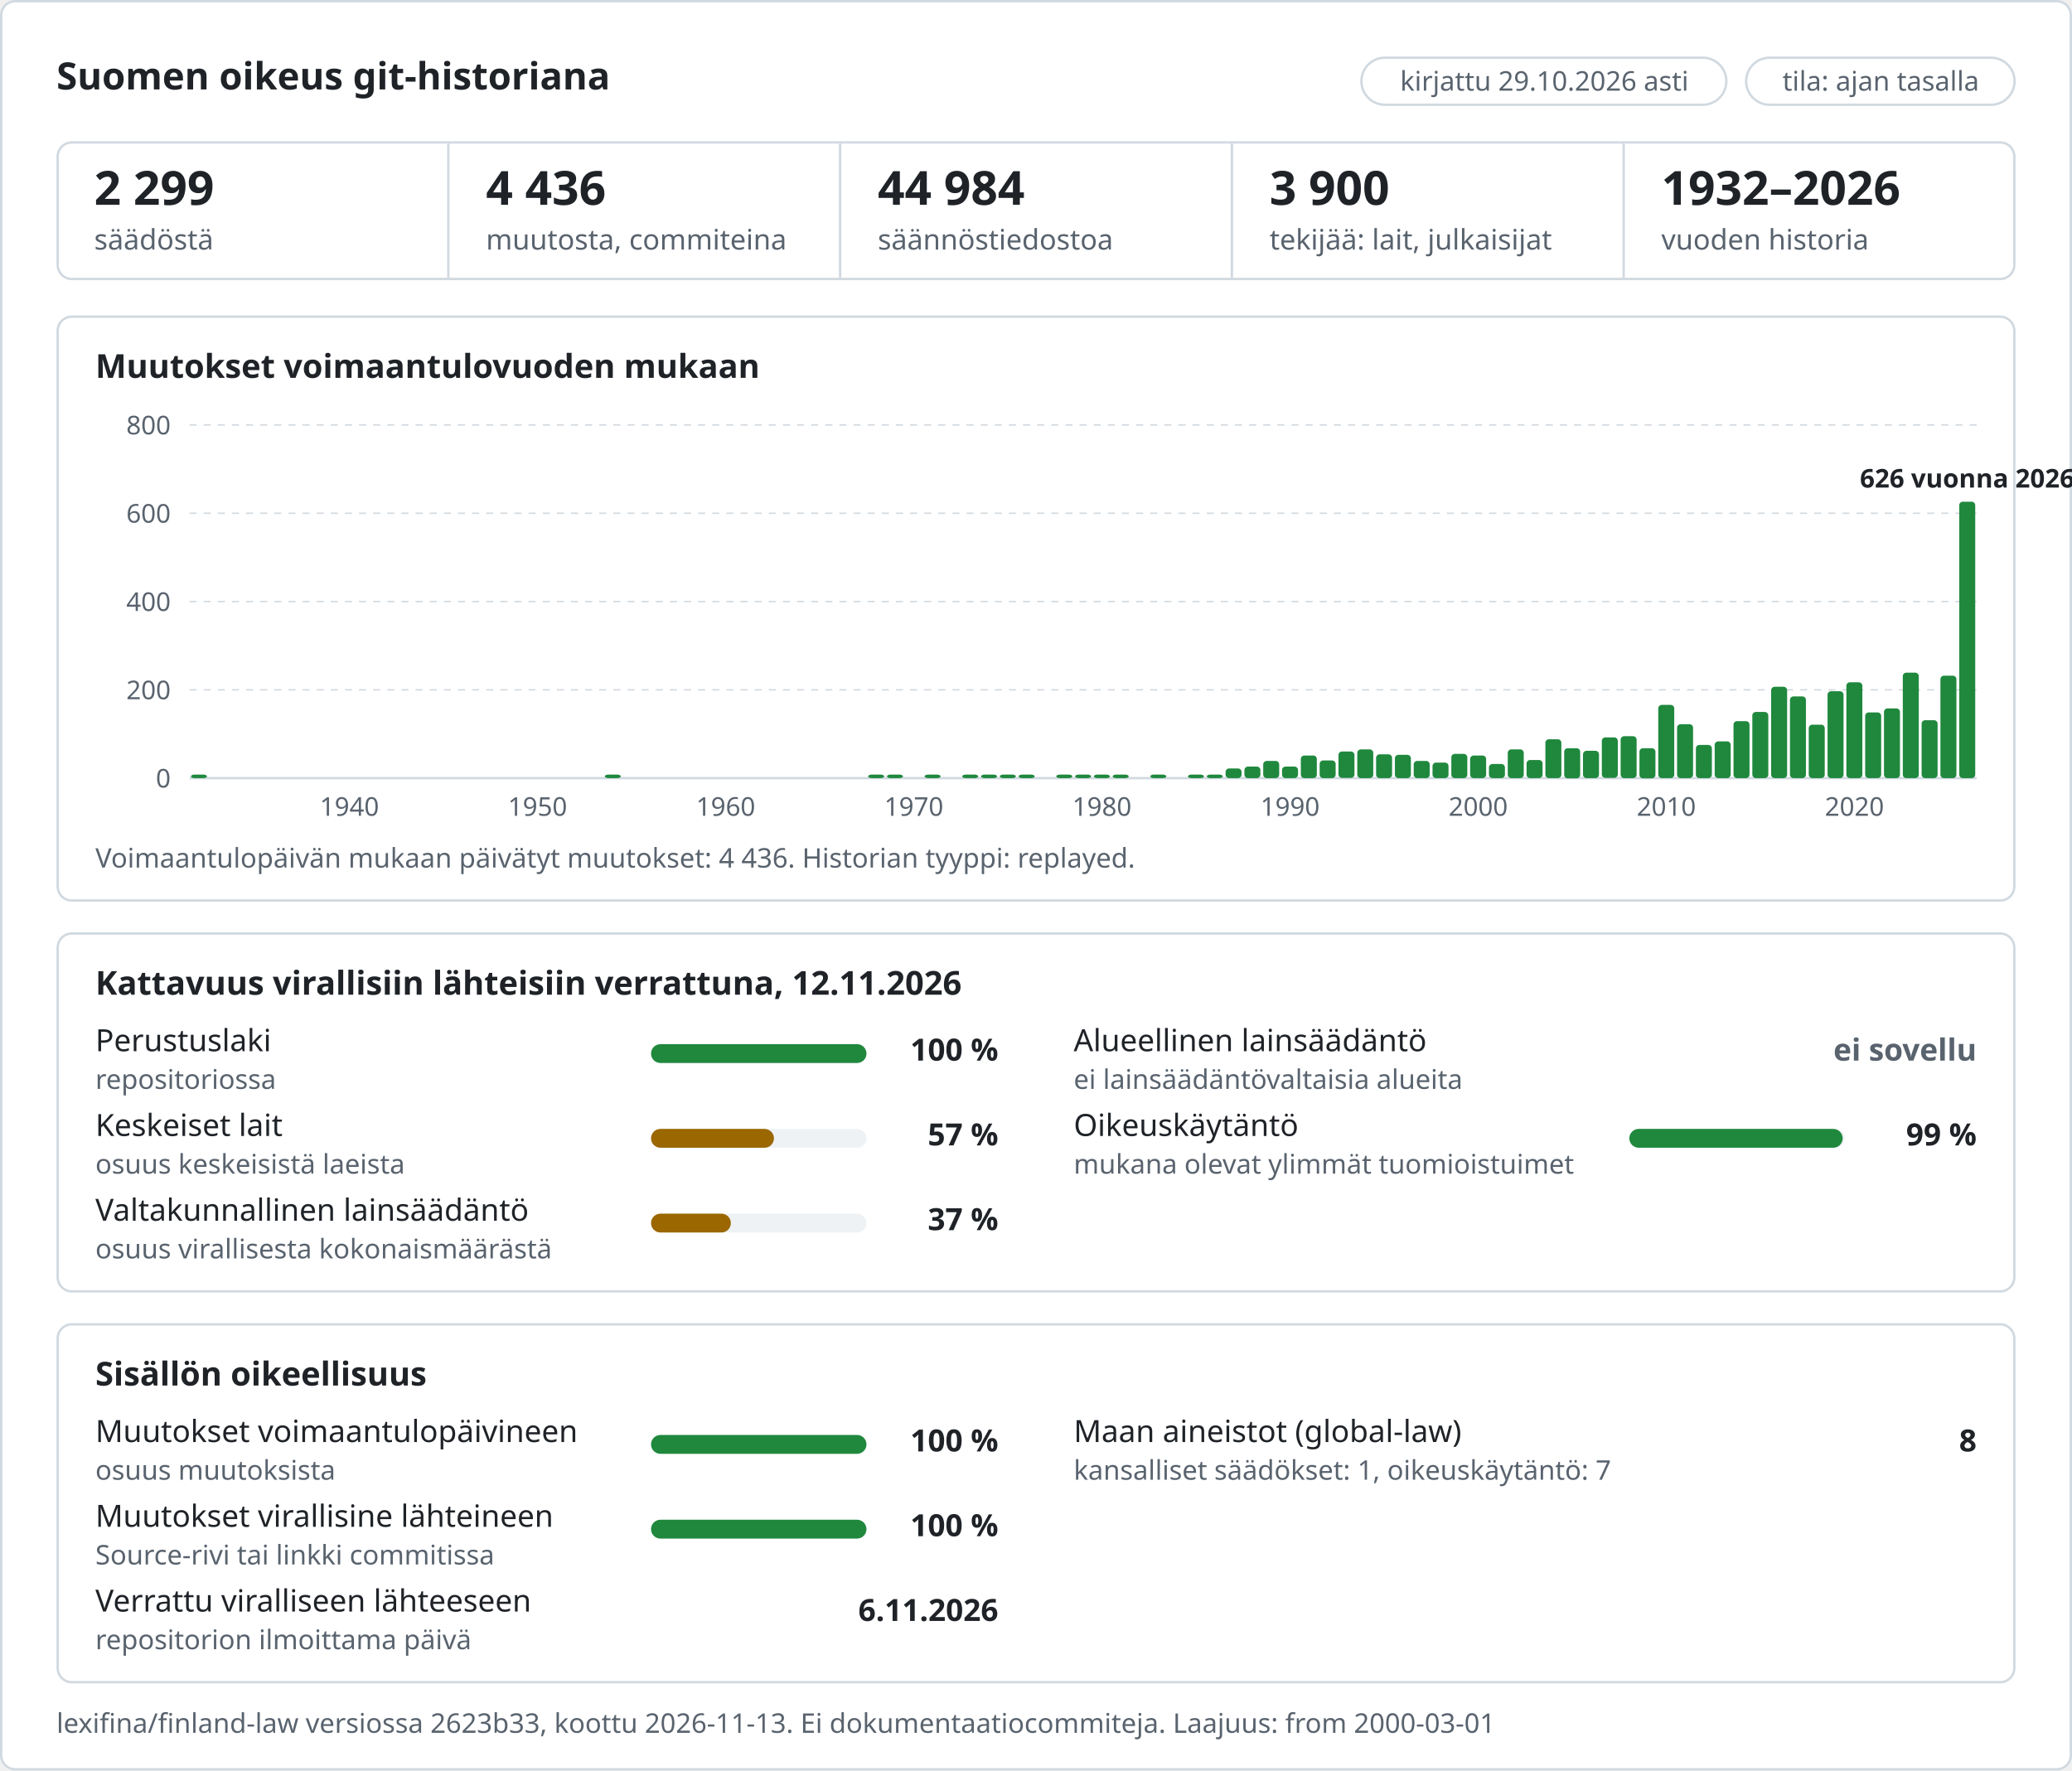
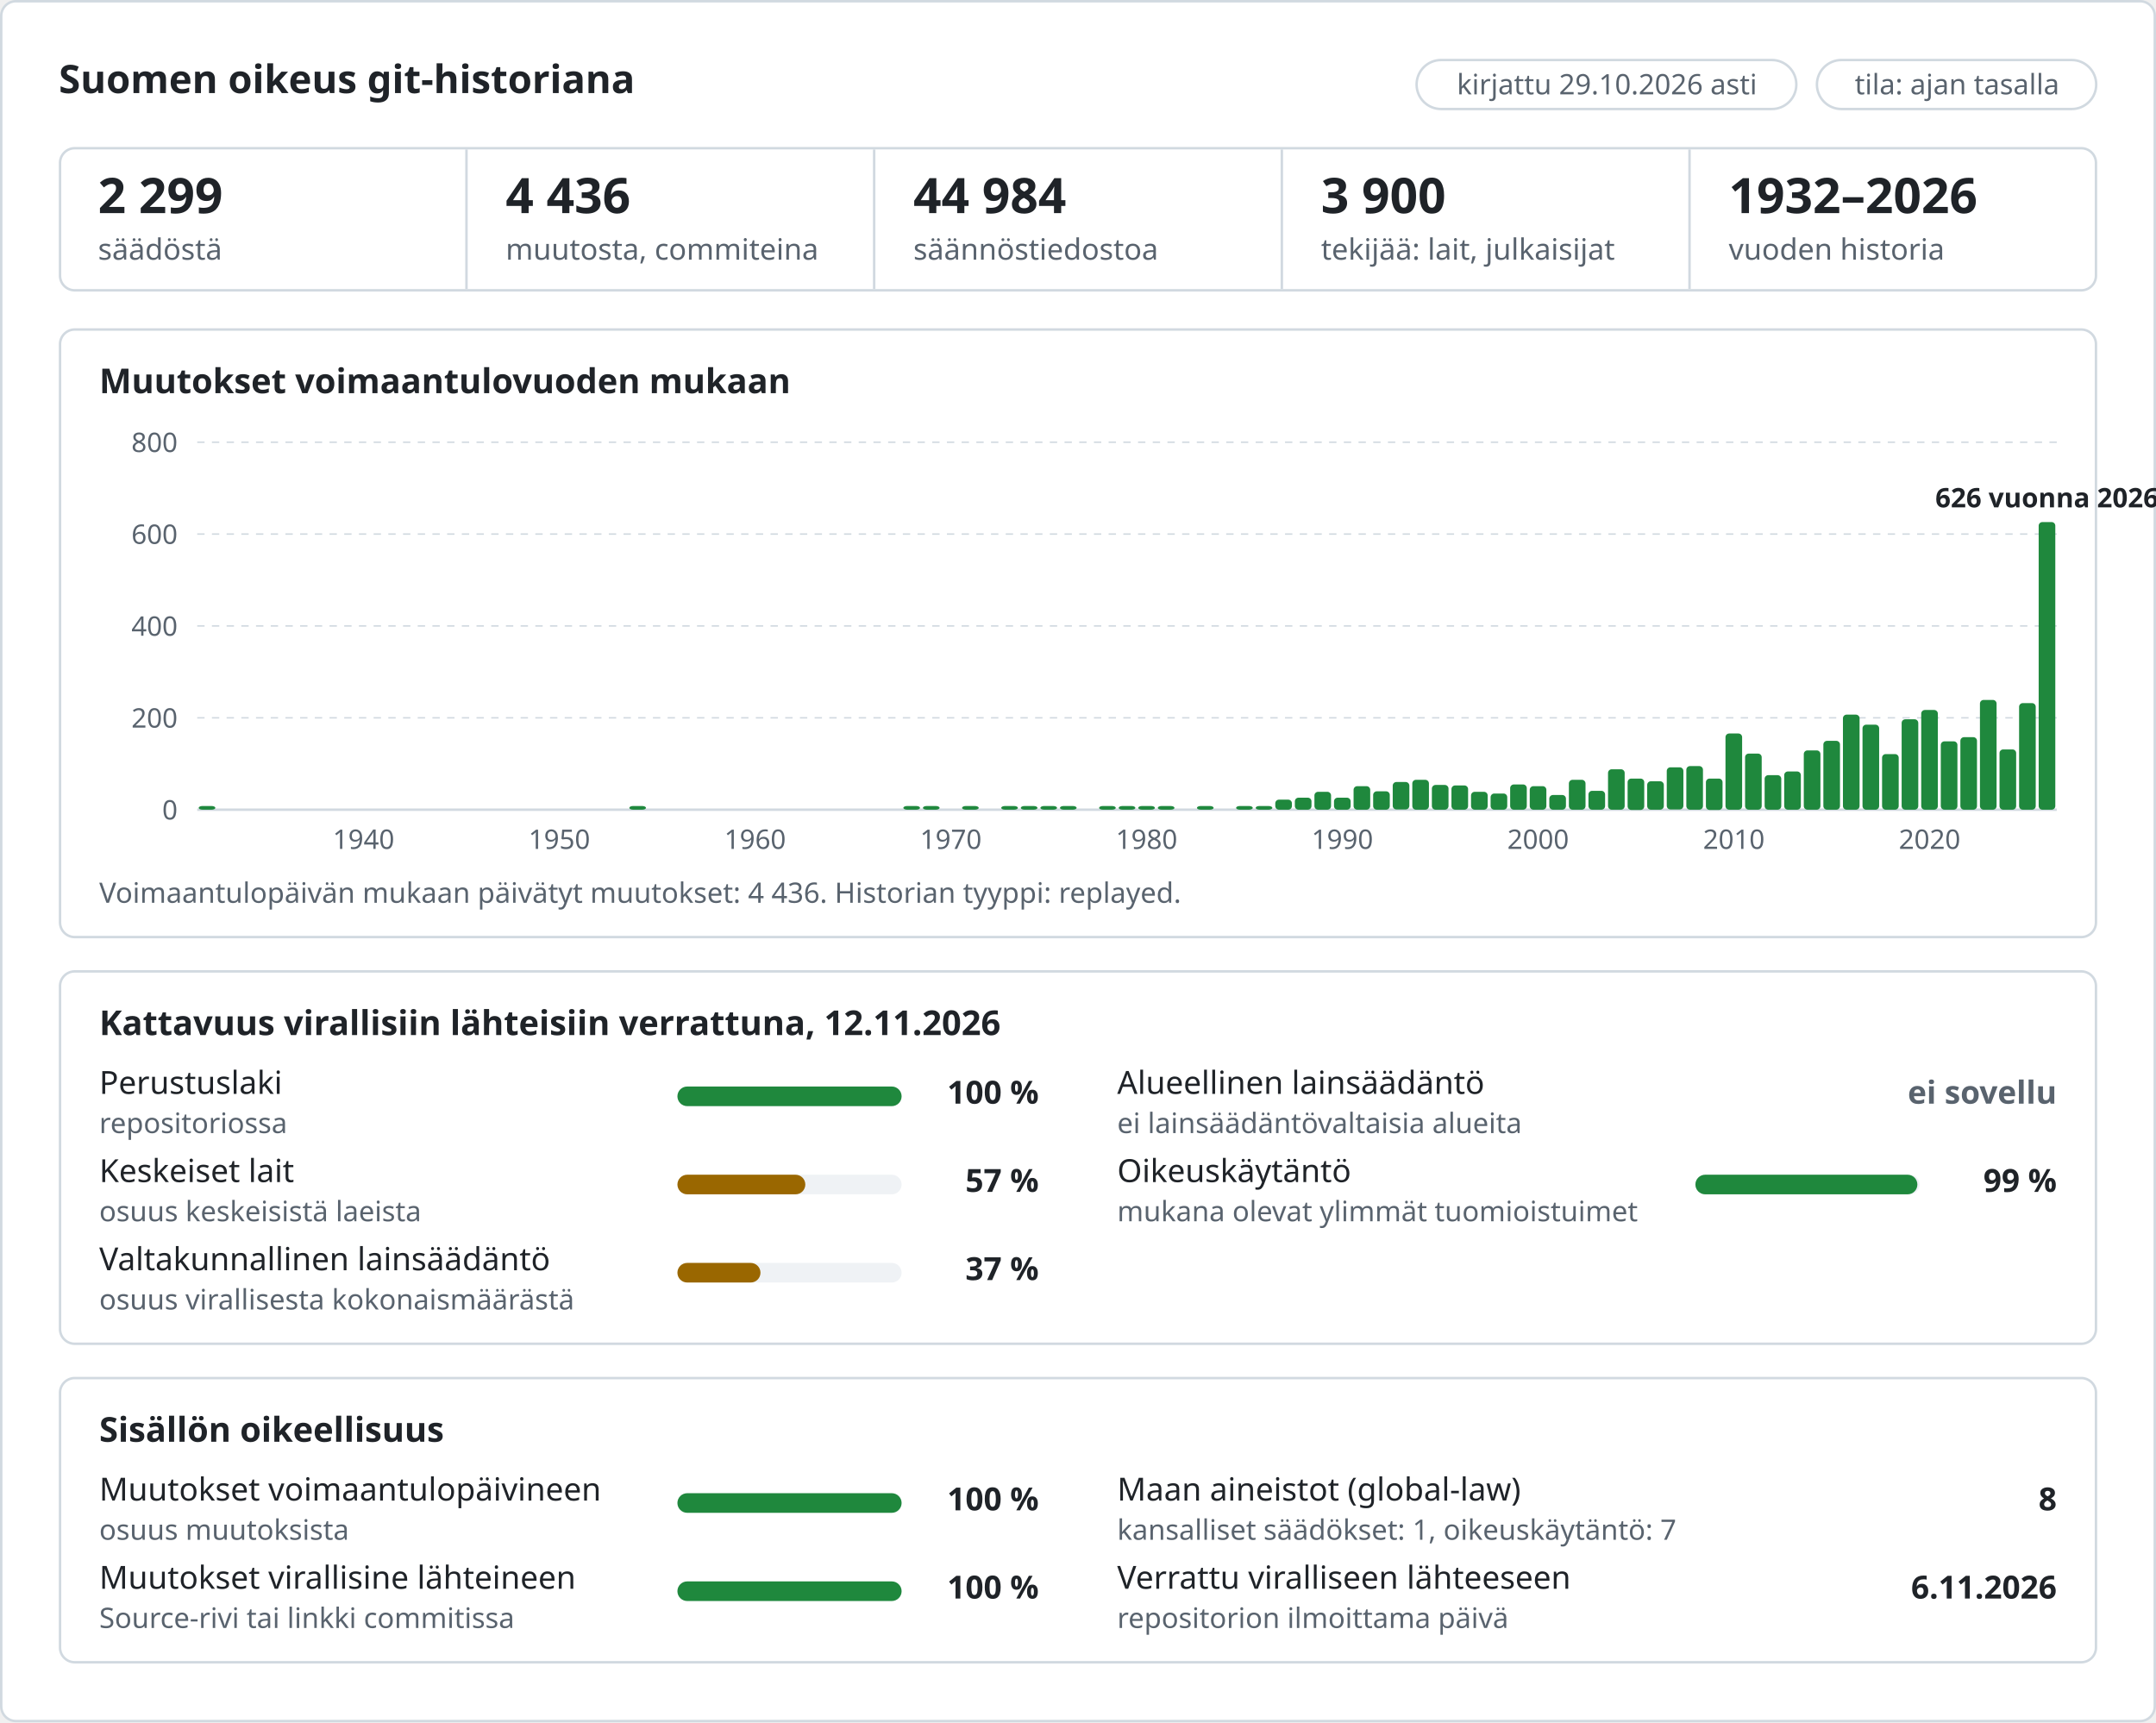
- <svg xmlns="http://www.w3.org/2000/svg" width="880" height="752" viewBox="0 0 880 752" font-family="-apple-system,BlinkMacSystemFont,Segoe UI,Noto Sans,Helvetica,Arial,sans-serif">
-   <rect x="0.5" y="0.5" width="879" height="751" rx="6" fill="#ffffff" stroke="#d1d9e0" />
+ <svg xmlns="http://www.w3.org/2000/svg" width="880" height="703" viewBox="0 0 880 703" font-family="-apple-system,BlinkMacSystemFont,Segoe UI,Noto Sans,Helvetica,Arial,sans-serif">
+   <rect x="0.5" y="0.5" width="879" height="702" rx="6" fill="#ffffff" stroke="#d1d9e0" />
  <text x="24" y="38" font-size="16" font-weight="600" fill="#1f2328">Suomen oikeus git-historiana</text>
  <rect x="578.2" y="24.5" width="155" height="20" rx="10" fill="none" stroke="#d1d9e0" />
  <text x="655.9" y="38.5" font-size="11.5" font-weight="500" text-anchor="middle" fill="#59636e">kirjattu 29.10.2026 asti</text>
  <rect x="741.6" y="24.5" width="114" height="20" rx="10" fill="none" stroke="#d1d9e0" />
  <text x="798.8" y="38.5" font-size="11.5" font-weight="500" text-anchor="middle" fill="#59636e">tila: ajan tasalla</text>
  <rect x="24.5" y="60.5" width="831" height="58" rx="6" fill="#ffffff" stroke="#d1d9e0" />
  <text x="40.0" y="87" font-size="20" font-weight="600" fill="#1f2328">2 299</text>
  <text x="40.0" y="106" font-size="12" fill="#59636e">säädöstä</text>
  <line x1="190.4" y1="61" x2="190.4" y2="118" stroke="#d1d9e0" />
  <text x="206.4" y="87" font-size="20" font-weight="600" fill="#1f2328">4 436</text>
  <text x="206.4" y="106" font-size="12" fill="#59636e">muutosta, commiteina</text>
  <line x1="356.8" y1="61" x2="356.8" y2="118" stroke="#d1d9e0" />
  <text x="372.8" y="87" font-size="20" font-weight="600" fill="#1f2328">44 984</text>
  <text x="372.8" y="106" font-size="12" fill="#59636e">säännöstiedostoa</text>
  <line x1="523.2" y1="61" x2="523.2" y2="118" stroke="#d1d9e0" />
  <text x="539.2" y="87" font-size="20" font-weight="600" fill="#1f2328">3 900</text>
  <text x="539.2" y="106" font-size="12" fill="#59636e">tekijää: lait, julkaisijat</text>
  <line x1="689.6" y1="61" x2="689.6" y2="118" stroke="#d1d9e0" />
  <text x="705.6" y="87" font-size="20" font-weight="600" fill="#1f2328">1932–2026</text>
  <text x="705.6" y="106" font-size="12" fill="#59636e">vuoden historia</text>
  <rect x="24.5" y="134.5" width="831" height="248" rx="6" fill="#ffffff" stroke="#d1d9e0" />
  <text x="40.5" y="160.5" font-size="14" font-weight="600" fill="#1f2328">Muutokset voimaantulovuoden mukaan</text>
  <line x1="80.5" y1="330.5" x2="839.5" y2="330.5" stroke="#d1d9e0" stroke-width="1" />
  <text x="72.5" y="334.5" font-size="11" text-anchor="end" fill="#59636e">0</text>
  <line x1="80.5" y1="293.0" x2="839.5" y2="293.0" stroke="#d1d9e0" stroke-width="0.6" stroke-dasharray="3 3" />
  <text x="72.5" y="297.0" font-size="11" text-anchor="end" fill="#59636e">200</text>
  <line x1="80.5" y1="255.5" x2="839.5" y2="255.5" stroke="#d1d9e0" stroke-width="0.6" stroke-dasharray="3 3" />
  <text x="72.5" y="259.5" font-size="11" text-anchor="end" fill="#59636e">400</text>
  <line x1="80.5" y1="218.0" x2="839.5" y2="218.0" stroke="#d1d9e0" stroke-width="0.6" stroke-dasharray="3 3" />
  <text x="72.5" y="222.0" font-size="11" text-anchor="end" fill="#59636e">600</text>
  <line x1="80.5" y1="180.5" x2="839.5" y2="180.5" stroke="#d1d9e0" stroke-width="0.6" stroke-dasharray="3 3" />
  <text x="72.5" y="184.5" font-size="11" text-anchor="end" fill="#59636e">800</text>
  <rect x="81.10" y="329.0" width="6.79" height="1.5" rx="1.5" fill="#1f883d" />
  <text x="148.4" y="346.5" font-size="11" text-anchor="middle" fill="#59636e">1940</text>
  <text x="228.3" y="346.5" font-size="11" text-anchor="middle" fill="#59636e">1950</text>
  <rect x="256.87" y="329.0" width="6.79" height="1.5" rx="1.5" fill="#1f883d" />
  <text x="308.2" y="346.5" font-size="11" text-anchor="middle" fill="#59636e">1960</text>
  <rect x="368.72" y="329.0" width="6.79" height="1.5" rx="1.5" fill="#1f883d" />
  <rect x="376.71" y="329.0" width="6.79" height="1.5" rx="1.5" fill="#1f883d" />
  <text x="388.1" y="346.5" font-size="11" text-anchor="middle" fill="#59636e">1970</text>
  <rect x="392.69" y="329.0" width="6.79" height="1.5" rx="1.5" fill="#1f883d" />
  <rect x="408.67" y="329.0" width="6.79" height="1.5" rx="1.5" fill="#1f883d" />
  <rect x="416.66" y="329.0" width="6.79" height="1.5" rx="1.5" fill="#1f883d" />
  <rect x="424.65" y="329.0" width="6.79" height="1.5" rx="1.5" fill="#1f883d" />
  <rect x="432.64" y="329.0" width="6.79" height="1.5" rx="1.5" fill="#1f883d" />
  <rect x="448.62" y="329.0" width="6.79" height="1.5" rx="1.5" fill="#1f883d" />
  <rect x="456.61" y="329.0" width="6.79" height="1.5" rx="1.5" fill="#1f883d" />
  <rect x="464.59" y="329.0" width="6.79" height="1.5" rx="1.5" fill="#1f883d" />
  <text x="468.0" y="346.5" font-size="11" text-anchor="middle" fill="#59636e">1980</text>
  <rect x="472.58" y="329.0" width="6.79" height="1.5" rx="1.5" fill="#1f883d" />
  <rect x="488.56" y="329.0" width="6.79" height="1.5" rx="1.5" fill="#1f883d" />
  <rect x="504.54" y="329.0" width="6.79" height="1.5" rx="1.5" fill="#1f883d" />
  <rect x="512.53" y="329.0" width="6.79" height="1.5" rx="1.5" fill="#1f883d" />
  <rect x="520.52" y="326.4" width="6.79" height="4.1" rx="1.5" fill="#1f883d" />
  <rect x="528.51" y="325.6" width="6.79" height="4.9" rx="1.5" fill="#1f883d" />
  <rect x="536.50" y="323.2" width="6.79" height="7.3" rx="1.5" fill="#1f883d" />
  <rect x="544.49" y="325.6" width="6.79" height="4.9" rx="1.5" fill="#1f883d" />
  <text x="547.9" y="346.5" font-size="11" text-anchor="middle" fill="#59636e">1990</text>
  <rect x="552.48" y="320.9" width="6.79" height="9.6" rx="1.5" fill="#1f883d" />
  <rect x="560.47" y="323.0" width="6.79" height="7.5" rx="1.5" fill="#1f883d" />
  <rect x="568.46" y="319.2" width="6.79" height="11.2" rx="1.5" fill="#1f883d" />
  <rect x="576.45" y="318.3" width="6.79" height="12.2" rx="1.5" fill="#1f883d" />
  <rect x="584.44" y="320.4" width="6.79" height="10.1" rx="1.5" fill="#1f883d" />
  <rect x="592.43" y="320.6" width="6.79" height="9.9" rx="1.5" fill="#1f883d" />
  <rect x="600.42" y="323.2" width="6.79" height="7.3" rx="1.5" fill="#1f883d" />
  <rect x="608.41" y="323.9" width="6.79" height="6.6" rx="1.5" fill="#1f883d" />
  <rect x="616.39" y="320.2" width="6.79" height="10.3" rx="1.5" fill="#1f883d" />
  <rect x="624.38" y="320.9" width="6.79" height="9.6" rx="1.5" fill="#1f883d" />
  <text x="627.8" y="346.5" font-size="11" text-anchor="middle" fill="#59636e">2000</text>
  <rect x="632.37" y="324.5" width="6.79" height="6.0" rx="1.5" fill="#1f883d" />
  <rect x="640.36" y="318.3" width="6.79" height="12.2" rx="1.5" fill="#1f883d" />
  <rect x="648.35" y="322.8" width="6.79" height="7.7" rx="1.5" fill="#1f883d" />
  <rect x="656.34" y="314.0" width="6.79" height="16.5" rx="1.5" fill="#1f883d" />
  <rect x="664.33" y="317.8" width="6.79" height="12.8" rx="1.5" fill="#1f883d" />
  <rect x="672.32" y="318.9" width="6.79" height="11.6" rx="1.5" fill="#1f883d" />
  <rect x="680.31" y="313.2" width="6.79" height="17.2" rx="1.5" fill="#1f883d" />
  <rect x="688.30" y="312.7" width="6.79" height="17.8" rx="1.5" fill="#1f883d" />
  <rect x="696.29" y="317.8" width="6.79" height="12.8" rx="1.5" fill="#1f883d" />
  <rect x="704.28" y="299.4" width="6.79" height="31.1" rx="1.5" fill="#1f883d" />
  <text x="707.7" y="346.5" font-size="11" text-anchor="middle" fill="#59636e">2010</text>
  <rect x="712.27" y="307.6" width="6.79" height="22.9" rx="1.5" fill="#1f883d" />
  <rect x="720.26" y="316.4" width="6.79" height="14.1" rx="1.5" fill="#1f883d" />
  <rect x="728.25" y="314.9" width="6.79" height="15.6" rx="1.5" fill="#1f883d" />
  <rect x="736.24" y="306.3" width="6.79" height="24.2" rx="1.5" fill="#1f883d" />
  <rect x="744.23" y="302.4" width="6.79" height="28.1" rx="1.5" fill="#1f883d" />
  <rect x="752.22" y="291.7" width="6.79" height="38.8" rx="1.5" fill="#1f883d" />
  <rect x="760.21" y="295.8" width="6.79" height="34.7" rx="1.5" fill="#1f883d" />
  <rect x="768.19" y="307.8" width="6.79" height="22.7" rx="1.5" fill="#1f883d" />
  <rect x="776.18" y="293.6" width="6.79" height="36.9" rx="1.5" fill="#1f883d" />
  <rect x="784.17" y="289.8" width="6.79" height="40.7" rx="1.5" fill="#1f883d" />
  <text x="787.6" y="346.5" font-size="11" text-anchor="middle" fill="#59636e">2020</text>
  <rect x="792.16" y="302.6" width="6.79" height="27.9" rx="1.5" fill="#1f883d" />
  <rect x="800.15" y="300.9" width="6.79" height="29.6" rx="1.5" fill="#1f883d" />
  <rect x="808.14" y="285.7" width="6.79" height="44.8" rx="1.5" fill="#1f883d" />
  <rect x="816.13" y="305.9" width="6.79" height="24.6" rx="1.5" fill="#1f883d" />
  <rect x="824.12" y="287.0" width="6.79" height="43.5" rx="1.5" fill="#1f883d" />
  <rect x="832.11" y="213.1" width="6.79" height="117.4" rx="1.5" fill="#1f883d" />
  <text x="835.5" y="207.1" font-size="11" font-weight="600" text-anchor="middle" fill="#1f2328">626 vuonna 2026</text>
  <text x="40.5" y="368.5" font-size="11.5" fill="#59636e">Voimaantulopäivän mukaan päivätyt muutokset: 4 436. Historian tyyppi: replayed.</text>
  <rect x="24.5" y="396.5" width="831" height="152" rx="6" fill="#ffffff" stroke="#d1d9e0" />
  <text x="40.5" y="422.5" font-size="14" font-weight="600" fill="#1f2328">Kattavuus virallisiin lähteisiin verrattuna, 12.11.2026</text>
  <text x="40.5" y="446.5" font-size="13" fill="#1f2328">Perustuslaki</text>
  <text x="40.5" y="462.5" font-size="11.5" fill="#59636e">repositoriossa</text>
  <g>
    <rect x="276.5" y="443.5" width="91.5" height="8" rx="4" fill="#eff2f5" />
    <rect x="276.5" y="443.5" width="91.5" height="8" rx="4" fill="#1f883d" />
  </g>
  <text x="424.0" y="450.5" font-size="13" font-weight="600" text-anchor="end" fill="#1f2328">100 %</text>
  <text x="40.5" y="482.5" font-size="13" fill="#1f2328">Keskeiset lait</text>
  <text x="40.5" y="498.5" font-size="11.5" fill="#59636e">osuus keskeisistä laeista</text>
  <g>
    <rect x="276.5" y="479.5" width="91.5" height="8" rx="4" fill="#eff2f5" />
    <rect x="276.5" y="479.5" width="52.2" height="8" rx="4" fill="#9a6700" />
  </g>
  <text x="424.0" y="486.5" font-size="13" font-weight="600" text-anchor="end" fill="#1f2328">57 %</text>
  <text x="40.5" y="518.5" font-size="13" fill="#1f2328">Valtakunnallinen lainsäädäntö</text>
  <text x="40.5" y="534.5" font-size="11.5" fill="#59636e">osuus virallisesta kokonaismäärästä</text>
  <g>
    <rect x="276.5" y="515.5" width="91.5" height="8" rx="4" fill="#eff2f5" />
    <rect x="276.5" y="515.5" width="33.9" height="8" rx="4" fill="#9a6700" />
  </g>
  <text x="424.0" y="522.5" font-size="13" font-weight="600" text-anchor="end" fill="#1f2328">37 %</text>
  <text x="456.0" y="446.5" font-size="13" fill="#1f2328">Alueellinen lainsäädäntö</text>
  <text x="456.0" y="462.5" font-size="11.5" fill="#59636e">ei lainsäädäntövaltaisia alueita</text>
  <text x="839.5" y="450.5" font-size="13" font-weight="600" text-anchor="end" fill="#59636e">ei sovellu</text>
  <text x="456.0" y="482.5" font-size="13" fill="#1f2328">Oikeuskäytäntö</text>
  <text x="456.0" y="498.5" font-size="11.5" fill="#59636e">mukana olevat ylimmät tuomioistuimet</text>
  <g>
    <rect x="692.0" y="479.5" width="91.5" height="8" rx="4" fill="#eff2f5" />
    <rect x="692.0" y="479.5" width="90.6" height="8" rx="4" fill="#1f883d" />
  </g>
  <text x="839.5" y="486.5" font-size="13" font-weight="600" text-anchor="end" fill="#1f2328">99 %</text>
-   <rect x="24.5" y="562.5" width="831" height="152" rx="6" fill="#ffffff" stroke="#d1d9e0" />
+   <rect x="24.5" y="562.5" width="831" height="116" rx="6" fill="#ffffff" stroke="#d1d9e0" />
  <text x="40.5" y="588.5" font-size="14" font-weight="600" fill="#1f2328">Sisällön oikeellisuus</text>
  <text x="40.5" y="612.5" font-size="13" fill="#1f2328">Muutokset voimaantulopäivineen</text>
  <text x="40.5" y="628.5" font-size="11.5" fill="#59636e">osuus muutoksista</text>
  <g>
    <rect x="276.5" y="609.5" width="91.5" height="8" rx="4" fill="#eff2f5" />
    <rect x="276.5" y="609.5" width="91.5" height="8" rx="4" fill="#1f883d" />
  </g>
  <text x="424.0" y="616.5" font-size="13" font-weight="600" text-anchor="end" fill="#1f2328">100 %</text>
  <text x="40.5" y="648.5" font-size="13" fill="#1f2328">Muutokset virallisine lähteineen</text>
  <text x="40.5" y="664.5" font-size="11.5" fill="#59636e">Source-rivi tai linkki commitissa</text>
  <g>
    <rect x="276.5" y="645.5" width="91.5" height="8" rx="4" fill="#eff2f5" />
    <rect x="276.5" y="645.5" width="91.5" height="8" rx="4" fill="#1f883d" />
  </g>
  <text x="424.0" y="652.5" font-size="13" font-weight="600" text-anchor="end" fill="#1f2328">100 %</text>
-   <text x="40.5" y="684.5" font-size="13" fill="#1f2328">Verrattu viralliseen lähteeseen</text>
-   <text x="40.5" y="700.5" font-size="11.5" fill="#59636e">repositorion ilmoittama päivä</text>
-   <text x="424.0" y="688.5" font-size="13" font-weight="600" text-anchor="end" fill="#1f2328">6.11.2026</text>
  <text x="456.0" y="612.5" font-size="13" fill="#1f2328">Maan aineistot (global-law)</text>
  <text x="456.0" y="628.5" font-size="11.5" fill="#59636e">kansalliset säädökset: 1, oikeuskäytäntö: 7</text>
  <text x="839.5" y="616.5" font-size="13" font-weight="600" text-anchor="end" fill="#1f2328">8</text>
-   <text x="24" y="736" font-size="11.5" fill="#59636e">lexifina/finland-law versiossa 2623b33, koottu 2026-11-13. Ei dokumentaatiocommiteja. Laajuus: from 2000-03-01</text>
+   <text x="456.0" y="648.5" font-size="13" fill="#1f2328">Verrattu viralliseen lähteeseen</text>
+   <text x="456.0" y="664.5" font-size="11.5" fill="#59636e">repositorion ilmoittama päivä</text>
+   <text x="839.5" y="652.5" font-size="13" font-weight="600" text-anchor="end" fill="#1f2328">6.11.2026</text>
</svg>
